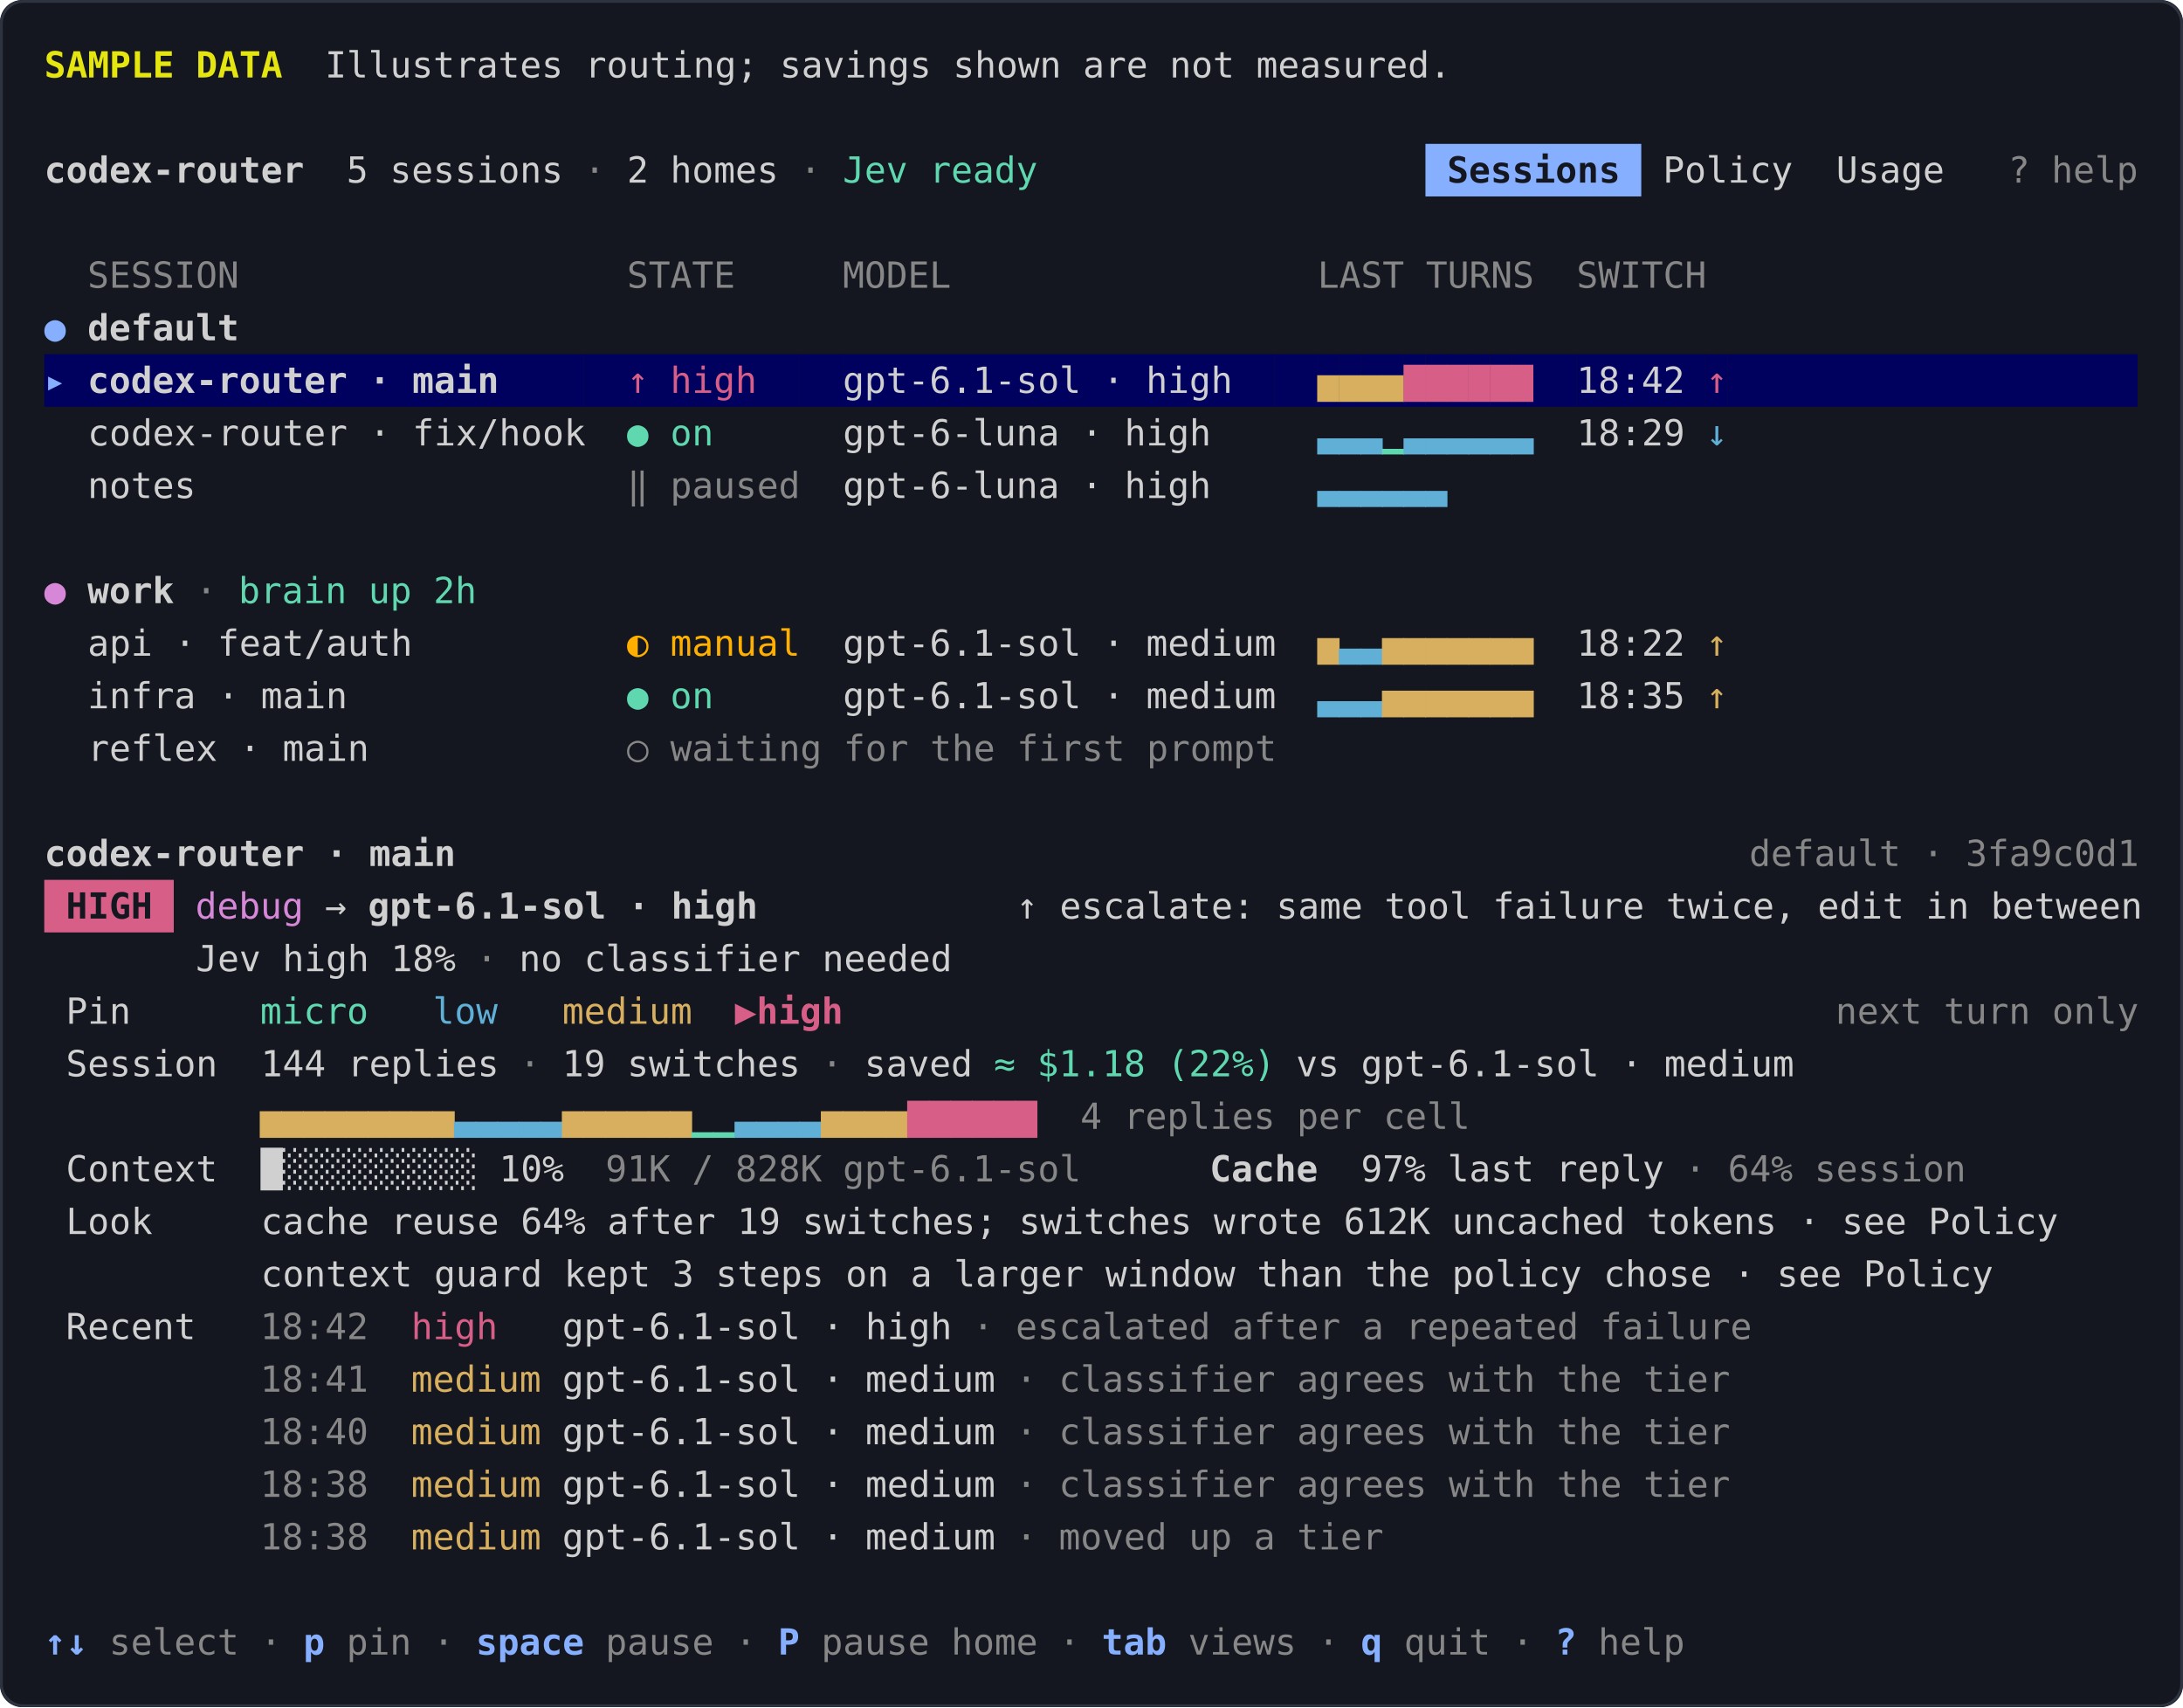
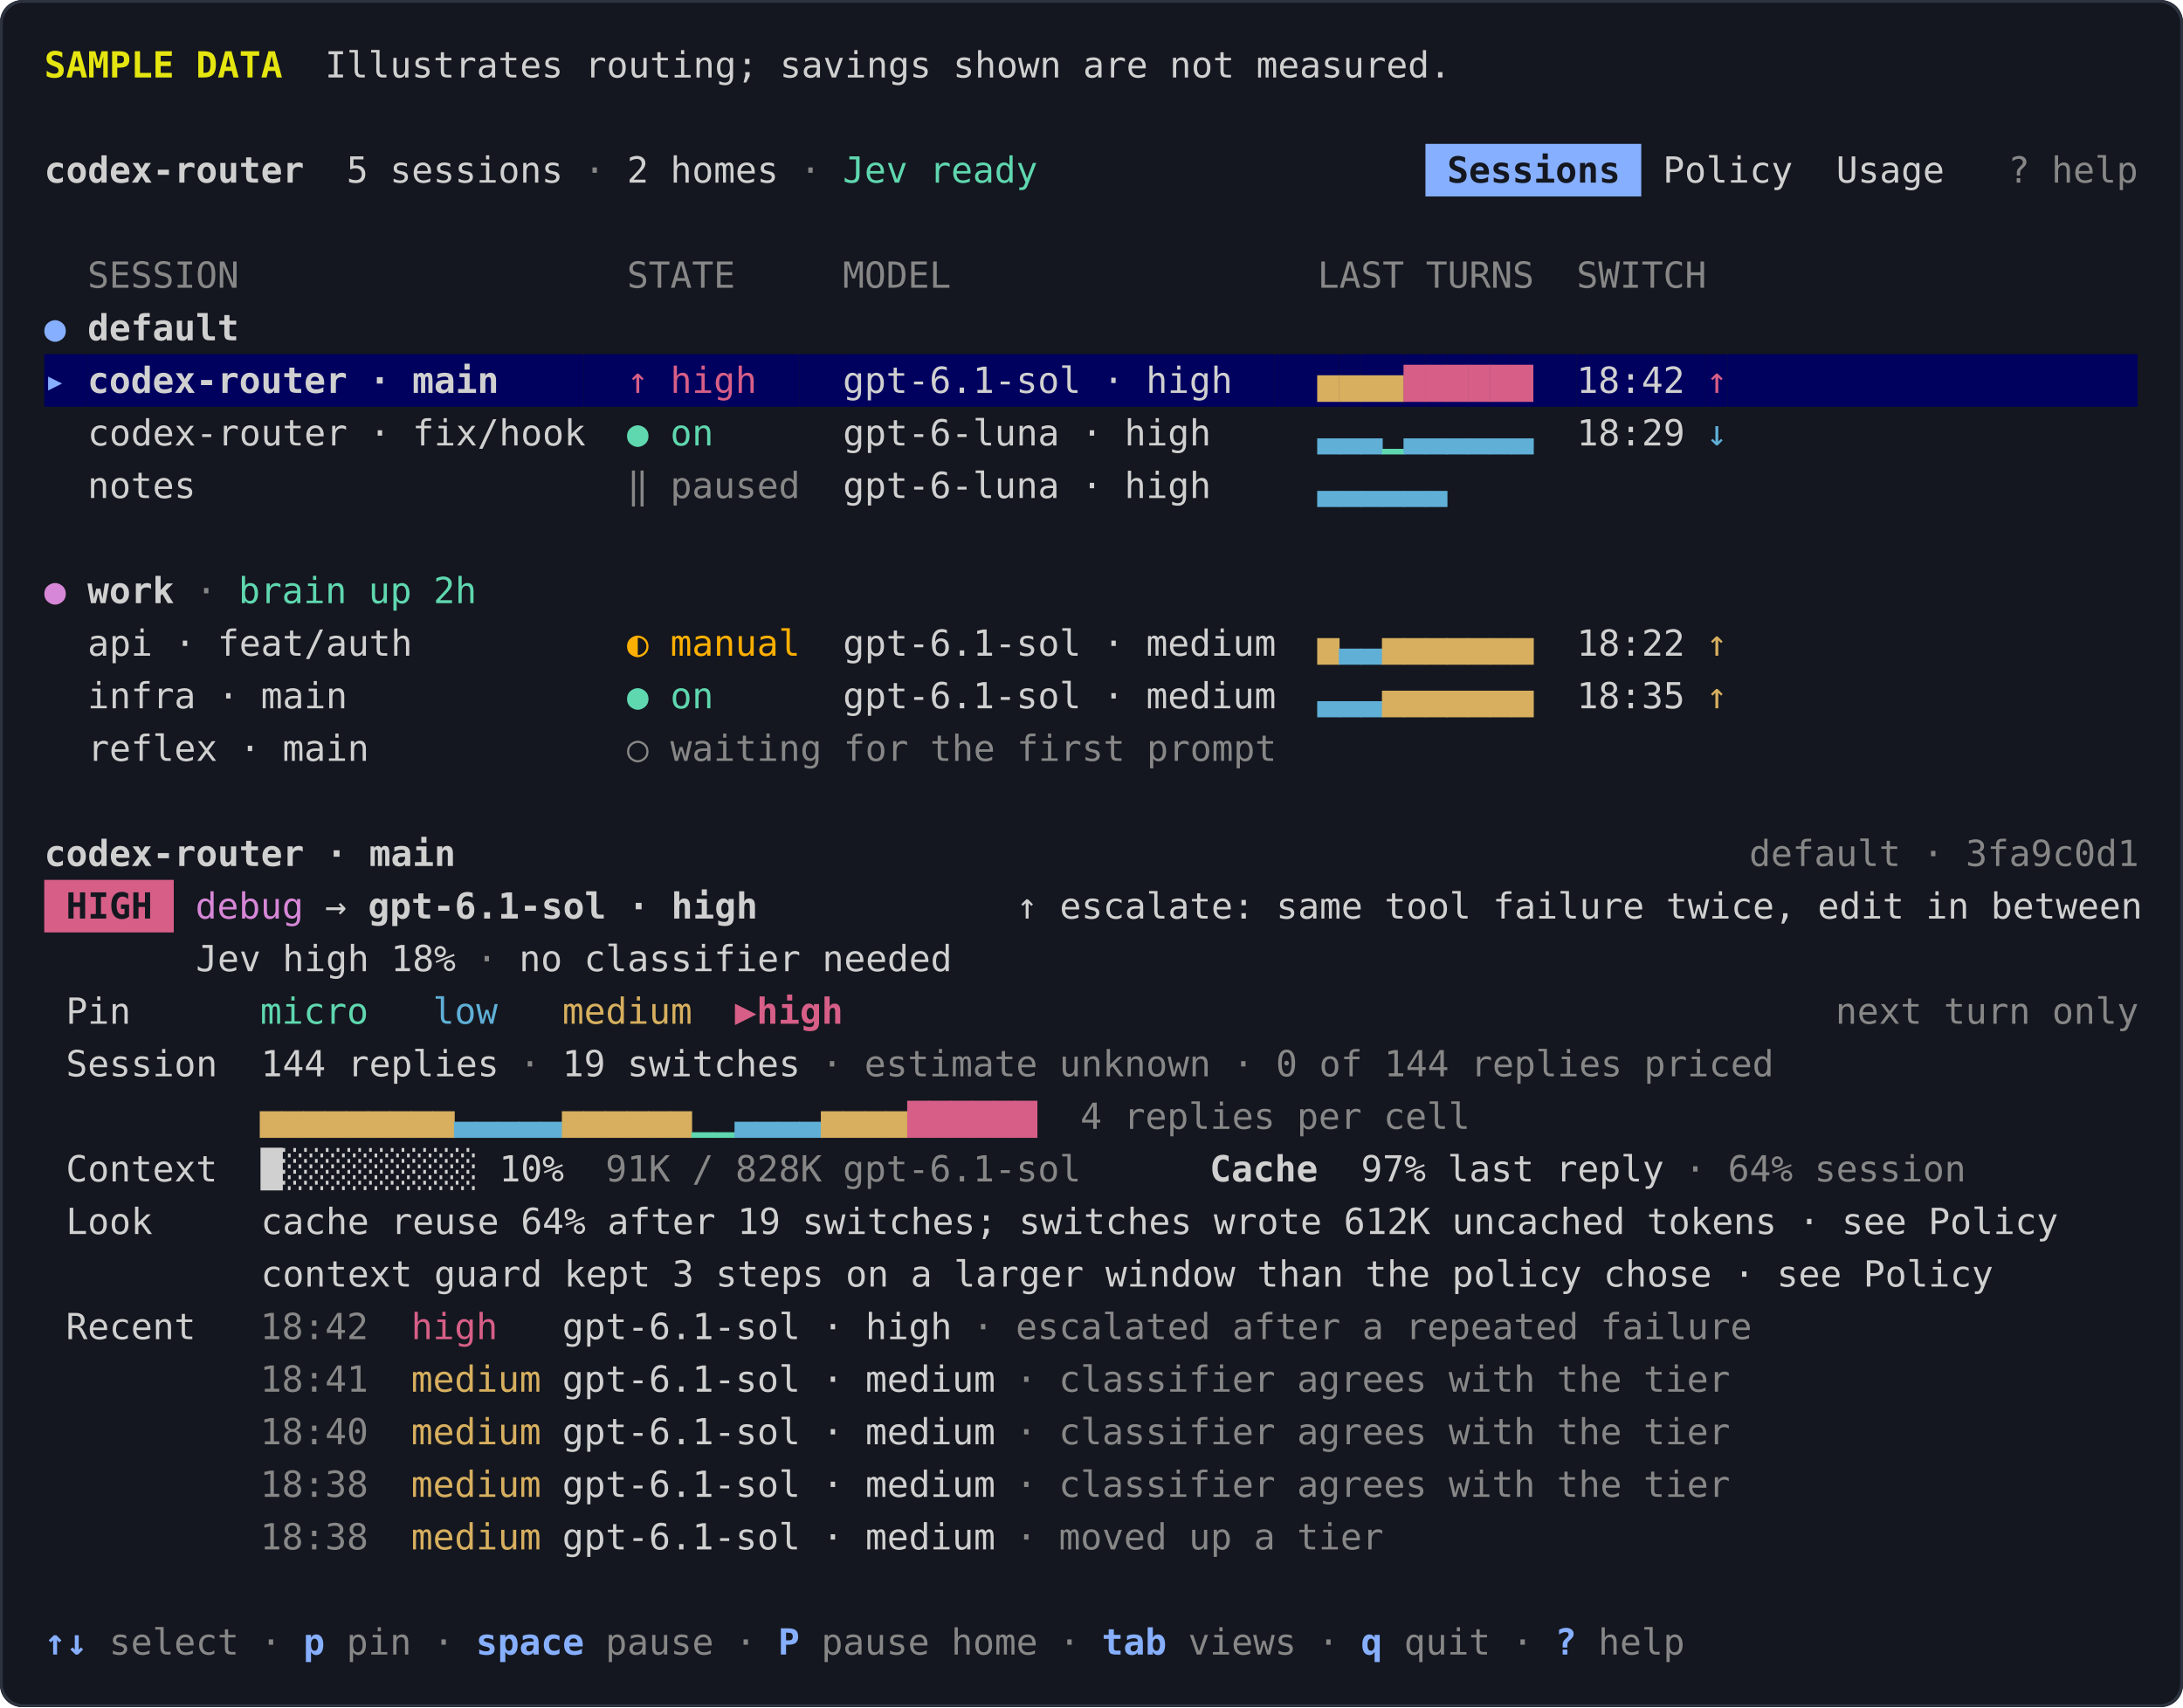
<svg xmlns="http://www.w3.org/2000/svg" viewBox="0 0 789 617" width="789" height="617" role="img" aria-labelledby="title desc">
  <style>text { font-family: ui-monospace, SFMono-Regular, Menlo, Consolas, 'DejaVu Sans Mono', monospace; font-size: 13px; }</style>
  <rect width="789" height="617" rx="8" fill="#14171f" />
  <rect x="0.5" y="0.5" width="788" height="616" rx="8" fill="none" stroke="#2e3340" />
  <text x="16.0" y="28.0" fill="#e5e510" font-weight="700" xml:space="preserve">SAMPLE DATA</text>
  <text x="101.8" y="28.0" fill="#d0d0d0" xml:space="preserve">  Illustrates routing; savings shown are not measured.</text>
  <text x="16.0" y="66.0" fill="#d0d0d0" font-weight="700" xml:space="preserve">codex-router</text>
  <text x="109.6" y="66.0" fill="#d0d0d0" xml:space="preserve">  5 sessions</text>
  <text x="203.2" y="66.0" fill="#878787" xml:space="preserve"> · </text>
  <text x="226.6" y="66.0" fill="#d0d0d0" xml:space="preserve">2 homes</text>
  <text x="281.2" y="66.0" fill="#878787" xml:space="preserve"> · </text>
  <text x="304.6" y="66.0" fill="#5fd7af" xml:space="preserve">Jev ready</text>
  <rect x="515.2" y="52.0" width="78.0" height="19" fill="#87afff" />
  <text x="515.2" y="66.0" fill="#14171f" font-weight="700" xml:space="preserve"> Sessions </text>
  <text x="593.2" y="66.0" fill="#d0d0d0" xml:space="preserve"> Policy  Usage   </text>
  <text x="725.8" y="66.0" fill="#878787" xml:space="preserve">? help</text>
  <text x="31.6" y="104.0" fill="#878787" xml:space="preserve">SESSION                </text>
  <text x="226.6" y="104.0" fill="#878787" xml:space="preserve">STATE   </text>
  <text x="304.6" y="104.0" fill="#878787" xml:space="preserve">MODEL               </text>
  <text x="476.2" y="104.0" fill="#878787" xml:space="preserve">LAST TURNS</text>
  <text x="569.8" y="104.0" fill="#878787" xml:space="preserve">SWITCH</text>
  <text x="16.0" y="123.0" fill="#87afff" xml:space="preserve">● </text>
  <text x="31.6" y="123.0" fill="#d0d0d0" font-weight="700" xml:space="preserve">default</text>
  <rect x="16.0" y="128.0" width="15.6" height="19" fill="#00005f" />
  <text x="16.0" y="142.0" fill="#87afff" font-weight="700" xml:space="preserve">▸ </text>
  <rect x="31.6" y="128.0" width="179.4" height="19" fill="#00005f" />
  <text x="31.6" y="142.0" fill="#d0d0d0" font-weight="700" xml:space="preserve">codex-router · main    </text>
  <rect x="211.0" y="128.0" width="15.6" height="19" fill="#00005f" />
  <rect x="226.6" y="128.0" width="62.4" height="19" fill="#00005f" />
  <text x="226.6" y="142.0" fill="#d75f87" xml:space="preserve">↑ high  </text>
  <rect x="289.0" y="128.0" width="15.6" height="19" fill="#00005f" />
  <rect x="304.6" y="128.0" width="156.0" height="19" fill="#00005f" />
  <text x="304.6" y="142.0" fill="#d0d0d0" xml:space="preserve">gpt-6.1-sol · high  </text>
  <rect x="460.6" y="128.0" width="15.6" height="19" fill="#00005f" />
  <rect x="476.2" y="128.0" width="7.8" height="19" fill="#00005f" />
  <text x="476.2" y="142.0" fill="#d7af5f" xml:space="preserve">▅</text>
  <rect x="484.0" y="128.0" width="7.8" height="19" fill="#00005f" />
  <text x="484.0" y="142.0" fill="#d7af5f" xml:space="preserve">▅</text>
  <rect x="491.8" y="128.0" width="7.8" height="19" fill="#00005f" />
  <text x="491.8" y="142.0" fill="#d7af5f" xml:space="preserve">▅</text>
  <rect x="499.6" y="128.0" width="7.8" height="19" fill="#00005f" />
  <text x="499.6" y="142.0" fill="#d7af5f" xml:space="preserve">▅</text>
  <rect x="507.4" y="128.0" width="7.8" height="19" fill="#00005f" />
  <text x="507.4" y="142.0" fill="#d75f87" xml:space="preserve">▇</text>
  <rect x="515.2" y="128.0" width="7.8" height="19" fill="#00005f" />
  <text x="515.2" y="142.0" fill="#d75f87" xml:space="preserve">▇</text>
  <rect x="523.0" y="128.0" width="7.8" height="19" fill="#00005f" />
  <text x="523.0" y="142.0" fill="#d75f87" xml:space="preserve">▇</text>
  <rect x="530.8" y="128.0" width="7.8" height="19" fill="#00005f" />
  <text x="530.8" y="142.0" fill="#d75f87" xml:space="preserve">▇</text>
  <rect x="538.6" y="128.0" width="7.8" height="19" fill="#00005f" />
  <text x="538.6" y="142.0" fill="#d75f87" xml:space="preserve">▇</text>
  <rect x="546.4" y="128.0" width="7.8" height="19" fill="#00005f" />
  <text x="546.4" y="142.0" fill="#d75f87" xml:space="preserve">▇</text>
  <rect x="554.2" y="128.0" width="15.6" height="19" fill="#00005f" />
  <rect x="569.8" y="128.0" width="46.8" height="19" fill="#00005f" />
  <text x="569.8" y="142.0" fill="#d0d0d0" xml:space="preserve">18:42 </text>
  <rect x="616.6" y="128.0" width="7.8" height="19" fill="#00005f" />
  <text x="616.6" y="142.0" fill="#d75f87" xml:space="preserve">↑</text>
  <rect x="624.4" y="128.0" width="148.2" height="19" fill="#00005f" />
  <text x="16.0" y="161.0" fill="#d0d0d0" xml:space="preserve">  codex-router · fix/hook  </text>
  <text x="226.6" y="161.0" fill="#5fd7af" xml:space="preserve">● on    </text>
  <text x="289.0" y="161.0" fill="#d0d0d0" xml:space="preserve">  gpt-6-luna · high     </text>
  <text x="476.2" y="161.0" fill="#5fafd7" xml:space="preserve">▃</text>
  <text x="484.0" y="161.0" fill="#5fafd7" xml:space="preserve">▃</text>
  <text x="491.8" y="161.0" fill="#5fafd7" xml:space="preserve">▃</text>
  <text x="499.6" y="161.0" fill="#5fd7af" xml:space="preserve">▁</text>
  <text x="507.4" y="161.0" fill="#5fafd7" xml:space="preserve">▃</text>
  <text x="515.2" y="161.0" fill="#5fafd7" xml:space="preserve">▃</text>
  <text x="523.0" y="161.0" fill="#5fafd7" xml:space="preserve">▃</text>
  <text x="530.8" y="161.0" fill="#5fafd7" xml:space="preserve">▃</text>
  <text x="538.6" y="161.0" fill="#5fafd7" xml:space="preserve">▃</text>
  <text x="546.4" y="161.0" fill="#5fafd7" xml:space="preserve">▃</text>
  <text x="554.2" y="161.0" fill="#d0d0d0" xml:space="preserve">  18:29 </text>
  <text x="616.6" y="161.0" fill="#5fafd7" xml:space="preserve">↓</text>
  <text x="16.0" y="180.0" fill="#d0d0d0" xml:space="preserve">  notes                    </text>
  <text x="226.6" y="180.0" fill="#878787" xml:space="preserve">‖ paused</text>
  <text x="289.0" y="180.0" fill="#d0d0d0" xml:space="preserve">  gpt-6-luna · high     </text>
  <text x="476.2" y="180.0" fill="#5fafd7" xml:space="preserve">▃</text>
  <text x="484.0" y="180.0" fill="#5fafd7" xml:space="preserve">▃</text>
  <text x="491.8" y="180.0" fill="#5fafd7" xml:space="preserve">▃</text>
  <text x="499.6" y="180.0" fill="#5fafd7" xml:space="preserve">▃</text>
  <text x="507.4" y="180.0" fill="#5fafd7" xml:space="preserve">▃</text>
  <text x="515.2" y="180.0" fill="#5fafd7" xml:space="preserve">▃</text>
  <text x="16.0" y="218.0" fill="#d787d7" xml:space="preserve">● </text>
  <text x="31.6" y="218.0" fill="#d0d0d0" font-weight="700" xml:space="preserve">work</text>
  <text x="62.8" y="218.0" fill="#878787" xml:space="preserve"> · </text>
  <text x="86.2" y="218.0" fill="#5fd7af" xml:space="preserve">brain up 2h</text>
  <text x="16.0" y="237.0" fill="#d0d0d0" xml:space="preserve">  api · feat/auth          </text>
  <text x="226.6" y="237.0" fill="#ffaf00" xml:space="preserve">◐ manual</text>
  <text x="289.0" y="237.0" fill="#d0d0d0" xml:space="preserve">  gpt-6.1-sol · medium  </text>
  <text x="476.2" y="237.0" fill="#d7af5f" xml:space="preserve">▅</text>
  <text x="484.0" y="237.0" fill="#5fafd7" xml:space="preserve">▃</text>
  <text x="491.8" y="237.0" fill="#5fafd7" xml:space="preserve">▃</text>
  <text x="499.6" y="237.0" fill="#d7af5f" xml:space="preserve">▅</text>
  <text x="507.4" y="237.0" fill="#d7af5f" xml:space="preserve">▅</text>
  <text x="515.2" y="237.0" fill="#d7af5f" xml:space="preserve">▅</text>
  <text x="523.0" y="237.0" fill="#d7af5f" xml:space="preserve">▅</text>
  <text x="530.8" y="237.0" fill="#d7af5f" xml:space="preserve">▅</text>
  <text x="538.6" y="237.0" fill="#d7af5f" xml:space="preserve">▅</text>
  <text x="546.4" y="237.0" fill="#d7af5f" xml:space="preserve">▅</text>
  <text x="554.2" y="237.0" fill="#d0d0d0" xml:space="preserve">  18:22 </text>
  <text x="616.6" y="237.0" fill="#d7af5f" xml:space="preserve">↑</text>
  <text x="16.0" y="256.0" fill="#d0d0d0" xml:space="preserve">  infra · main             </text>
  <text x="226.6" y="256.0" fill="#5fd7af" xml:space="preserve">● on    </text>
  <text x="289.0" y="256.0" fill="#d0d0d0" xml:space="preserve">  gpt-6.1-sol · medium  </text>
  <text x="476.2" y="256.0" fill="#5fafd7" xml:space="preserve">▃</text>
  <text x="484.0" y="256.0" fill="#5fafd7" xml:space="preserve">▃</text>
  <text x="491.8" y="256.0" fill="#5fafd7" xml:space="preserve">▃</text>
  <text x="499.6" y="256.0" fill="#d7af5f" xml:space="preserve">▅</text>
  <text x="507.4" y="256.0" fill="#d7af5f" xml:space="preserve">▅</text>
  <text x="515.2" y="256.0" fill="#d7af5f" xml:space="preserve">▅</text>
  <text x="523.0" y="256.0" fill="#d7af5f" xml:space="preserve">▅</text>
  <text x="530.8" y="256.0" fill="#d7af5f" xml:space="preserve">▅</text>
  <text x="538.6" y="256.0" fill="#d7af5f" xml:space="preserve">▅</text>
  <text x="546.4" y="256.0" fill="#d7af5f" xml:space="preserve">▅</text>
  <text x="554.2" y="256.0" fill="#d0d0d0" xml:space="preserve">  18:35 </text>
  <text x="616.6" y="256.0" fill="#d7af5f" xml:space="preserve">↑</text>
  <text x="16.0" y="275.0" fill="#d0d0d0" xml:space="preserve">  reflex · main            </text>
  <text x="226.6" y="275.0" fill="#878787" xml:space="preserve">○ waiting for the first prompt</text>
  <text x="16.0" y="313.0" fill="#d0d0d0" font-weight="700" xml:space="preserve">codex-router · main</text>
  <text x="632.2" y="313.0" fill="#878787" xml:space="preserve">default · 3fa9c0d1</text>
  <rect x="16.0" y="318.0" width="46.8" height="19" fill="#d75f87" />
  <text x="16.0" y="332.0" fill="#14171f" font-weight="700" xml:space="preserve"> HIGH </text>
  <text x="70.6" y="332.0" fill="#d787d7" xml:space="preserve">debug</text>
  <text x="109.6" y="332.0" fill="#d0d0d0" xml:space="preserve"> → </text>
  <text x="133.0" y="332.0" fill="#d0d0d0" font-weight="700" xml:space="preserve">gpt-6.1-sol · high</text>
  <text x="273.4" y="332.0" fill="#d0d0d0" xml:space="preserve">            ↑ escalate: same tool failure twice, edit in between</text>
  <text x="16.0" y="351.0" fill="#d0d0d0" xml:space="preserve">       Jev high 18%</text>
  <text x="164.2" y="351.0" fill="#878787" xml:space="preserve"> · </text>
  <text x="187.6" y="351.0" fill="#d0d0d0" xml:space="preserve">no classifier needed</text>
  <text x="16.0" y="370.0" fill="#d0d0d0" xml:space="preserve"> Pin     </text>
  <text x="86.2" y="370.0" fill="#5fd7af" xml:space="preserve"> micro  </text>
  <text x="148.6" y="370.0" fill="#5fafd7" xml:space="preserve"> low  </text>
  <text x="195.4" y="370.0" fill="#d7af5f" xml:space="preserve"> medium  </text>
  <text x="265.6" y="370.0" fill="#d75f87" font-weight="700" xml:space="preserve">▶high  </text>
  <text x="663.4" y="370.0" fill="#878787" xml:space="preserve">next turn only</text>
  <text x="16.0" y="389.0" fill="#d0d0d0" xml:space="preserve"> Session  144 replies</text>
  <text x="179.8" y="389.0" fill="#878787" xml:space="preserve"> · </text>
  <text x="203.2" y="389.0" fill="#d0d0d0" xml:space="preserve">19 switches</text>
  <text x="289.0" y="389.0" fill="#878787" xml:space="preserve"> · </text>
-   <text x="312.4" y="389.0" fill="#d0d0d0" xml:space="preserve">saved </text>
-   <text x="359.2" y="389.0" fill="#5fd7af" xml:space="preserve">≈ $1.18 (22%)</text>
-   <text x="460.6" y="389.0" fill="#d0d0d0" xml:space="preserve"> vs gpt-6.1-sol · medium</text>
+   <text x="312.4" y="389.0" fill="#878787" xml:space="preserve">estimate unknown · 0 of 144 replies priced</text>
  <text x="94.0" y="408.0" fill="#d7af5f" xml:space="preserve">▅</text>
  <text x="101.8" y="408.0" fill="#d7af5f" xml:space="preserve">▅</text>
  <text x="109.6" y="408.0" fill="#d7af5f" xml:space="preserve">▅</text>
  <text x="117.4" y="408.0" fill="#d7af5f" xml:space="preserve">▅</text>
  <text x="125.2" y="408.0" fill="#d7af5f" xml:space="preserve">▅</text>
  <text x="133.0" y="408.0" fill="#d7af5f" xml:space="preserve">▅</text>
  <text x="140.8" y="408.0" fill="#d7af5f" xml:space="preserve">▅</text>
  <text x="148.6" y="408.0" fill="#d7af5f" xml:space="preserve">▅</text>
  <text x="156.4" y="408.0" fill="#d7af5f" xml:space="preserve">▅</text>
  <text x="164.2" y="408.0" fill="#5fafd7" xml:space="preserve">▃</text>
  <text x="172.0" y="408.0" fill="#5fafd7" xml:space="preserve">▃</text>
  <text x="179.8" y="408.0" fill="#5fafd7" xml:space="preserve">▃</text>
  <text x="187.6" y="408.0" fill="#5fafd7" xml:space="preserve">▃</text>
  <text x="195.4" y="408.0" fill="#5fafd7" xml:space="preserve">▃</text>
  <text x="203.2" y="408.0" fill="#d7af5f" xml:space="preserve">▅</text>
  <text x="211.0" y="408.0" fill="#d7af5f" xml:space="preserve">▅</text>
  <text x="218.8" y="408.0" fill="#d7af5f" xml:space="preserve">▅</text>
  <text x="226.6" y="408.0" fill="#d7af5f" xml:space="preserve">▅</text>
  <text x="234.4" y="408.0" fill="#d7af5f" xml:space="preserve">▅</text>
  <text x="242.2" y="408.0" fill="#d7af5f" xml:space="preserve">▅</text>
  <text x="250.0" y="408.0" fill="#5fd7af" xml:space="preserve">▁</text>
  <text x="257.8" y="408.0" fill="#5fd7af" xml:space="preserve">▁</text>
  <text x="265.6" y="408.0" fill="#5fafd7" xml:space="preserve">▃</text>
  <text x="273.4" y="408.0" fill="#5fafd7" xml:space="preserve">▃</text>
  <text x="281.2" y="408.0" fill="#5fafd7" xml:space="preserve">▃</text>
  <text x="289.0" y="408.0" fill="#5fafd7" xml:space="preserve">▃</text>
  <text x="296.8" y="408.0" fill="#d7af5f" xml:space="preserve">▅</text>
  <text x="304.6" y="408.0" fill="#d7af5f" xml:space="preserve">▅</text>
  <text x="312.4" y="408.0" fill="#d7af5f" xml:space="preserve">▅</text>
  <text x="320.2" y="408.0" fill="#d7af5f" xml:space="preserve">▅</text>
  <text x="328.0" y="408.0" fill="#d75f87" xml:space="preserve">▇</text>
  <text x="335.8" y="408.0" fill="#d75f87" xml:space="preserve">▇</text>
  <text x="343.6" y="408.0" fill="#d75f87" xml:space="preserve">▇</text>
  <text x="351.4" y="408.0" fill="#d75f87" xml:space="preserve">▇</text>
  <text x="359.2" y="408.0" fill="#d75f87" xml:space="preserve">▇</text>
  <text x="367.0" y="408.0" fill="#d75f87" xml:space="preserve">▇</text>
  <text x="374.8" y="408.0" fill="#878787" xml:space="preserve">  4 replies per cell</text>
  <text x="16.0" y="427.0" fill="#d0d0d0" xml:space="preserve"> Context  █░░░░░░░░░ 10%  </text>
  <text x="218.8" y="427.0" fill="#878787" xml:space="preserve">91K / 828K</text>
  <text x="296.8" y="427.0" fill="#878787" xml:space="preserve"> gpt-6.1-sol</text>
  <text x="437.2" y="427.0" fill="#d0d0d0" font-weight="700" xml:space="preserve">Cache</text>
  <text x="476.2" y="427.0" fill="#d0d0d0" xml:space="preserve">  97% last reply</text>
  <text x="601.0" y="427.0" fill="#878787" xml:space="preserve"> · 64% session</text>
  <text x="16.0" y="446.0" fill="#d0d0d0" xml:space="preserve"> Look     cache reuse 64% after 19 switches; switches wrote 612K uncached tokens · see Policy</text>
  <text x="16.0" y="465.0" fill="#d0d0d0" xml:space="preserve">          context guard kept 3 steps on a larger window than the policy chose · see Policy</text>
  <text x="16.0" y="484.0" fill="#d0d0d0" xml:space="preserve"> Recent   </text>
  <text x="94.0" y="484.0" fill="#878787" xml:space="preserve">18:42  </text>
  <text x="148.6" y="484.0" fill="#d75f87" xml:space="preserve">high   </text>
  <text x="203.2" y="484.0" fill="#d0d0d0" xml:space="preserve">gpt-6.1-sol · high</text>
  <text x="343.6" y="484.0" fill="#878787" xml:space="preserve"> · escalated after a repeated failure</text>
  <text x="94.0" y="503.0" fill="#878787" xml:space="preserve">18:41  </text>
  <text x="148.6" y="503.0" fill="#d7af5f" xml:space="preserve">medium </text>
  <text x="203.2" y="503.0" fill="#d0d0d0" xml:space="preserve">gpt-6.1-sol · medium</text>
  <text x="359.2" y="503.0" fill="#878787" xml:space="preserve"> · classifier agrees with the tier</text>
  <text x="94.0" y="522.0" fill="#878787" xml:space="preserve">18:40  </text>
  <text x="148.6" y="522.0" fill="#d7af5f" xml:space="preserve">medium </text>
  <text x="203.2" y="522.0" fill="#d0d0d0" xml:space="preserve">gpt-6.1-sol · medium</text>
  <text x="359.2" y="522.0" fill="#878787" xml:space="preserve"> · classifier agrees with the tier</text>
  <text x="94.0" y="541.0" fill="#878787" xml:space="preserve">18:38  </text>
  <text x="148.6" y="541.0" fill="#d7af5f" xml:space="preserve">medium </text>
  <text x="203.2" y="541.0" fill="#d0d0d0" xml:space="preserve">gpt-6.1-sol · medium</text>
  <text x="359.2" y="541.0" fill="#878787" xml:space="preserve"> · classifier agrees with the tier</text>
  <text x="94.0" y="560.0" fill="#878787" xml:space="preserve">18:38  </text>
  <text x="148.6" y="560.0" fill="#d7af5f" xml:space="preserve">medium </text>
  <text x="203.2" y="560.0" fill="#d0d0d0" xml:space="preserve">gpt-6.1-sol · medium</text>
  <text x="359.2" y="560.0" fill="#878787" xml:space="preserve"> · moved up a tier</text>
  <text x="16.0" y="598.0" fill="#87afff" font-weight="700" xml:space="preserve">↑↓</text>
  <text x="31.6" y="598.0" fill="#878787" xml:space="preserve"> select</text>
  <text x="86.2" y="598.0" fill="#878787" xml:space="preserve"> · </text>
  <text x="109.6" y="598.0" fill="#87afff" font-weight="700" xml:space="preserve">p</text>
  <text x="117.4" y="598.0" fill="#878787" xml:space="preserve"> pin</text>
  <text x="148.6" y="598.0" fill="#878787" xml:space="preserve"> · </text>
  <text x="172.0" y="598.0" fill="#87afff" font-weight="700" xml:space="preserve">space</text>
  <text x="211.0" y="598.0" fill="#878787" xml:space="preserve"> pause</text>
  <text x="257.8" y="598.0" fill="#878787" xml:space="preserve"> · </text>
  <text x="281.2" y="598.0" fill="#87afff" font-weight="700" xml:space="preserve">P</text>
  <text x="289.0" y="598.0" fill="#878787" xml:space="preserve"> pause home</text>
  <text x="374.8" y="598.0" fill="#878787" xml:space="preserve"> · </text>
  <text x="398.2" y="598.0" fill="#87afff" font-weight="700" xml:space="preserve">tab</text>
  <text x="421.6" y="598.0" fill="#878787" xml:space="preserve"> views</text>
  <text x="468.4" y="598.0" fill="#878787" xml:space="preserve"> · </text>
  <text x="491.8" y="598.0" fill="#87afff" font-weight="700" xml:space="preserve">q</text>
  <text x="499.6" y="598.0" fill="#878787" xml:space="preserve"> quit</text>
  <text x="538.6" y="598.0" fill="#878787" xml:space="preserve"> · </text>
  <text x="562.0" y="598.0" fill="#87afff" font-weight="700" xml:space="preserve">?</text>
  <text x="569.8" y="598.0" fill="#878787" xml:space="preserve"> help</text>
</svg>
